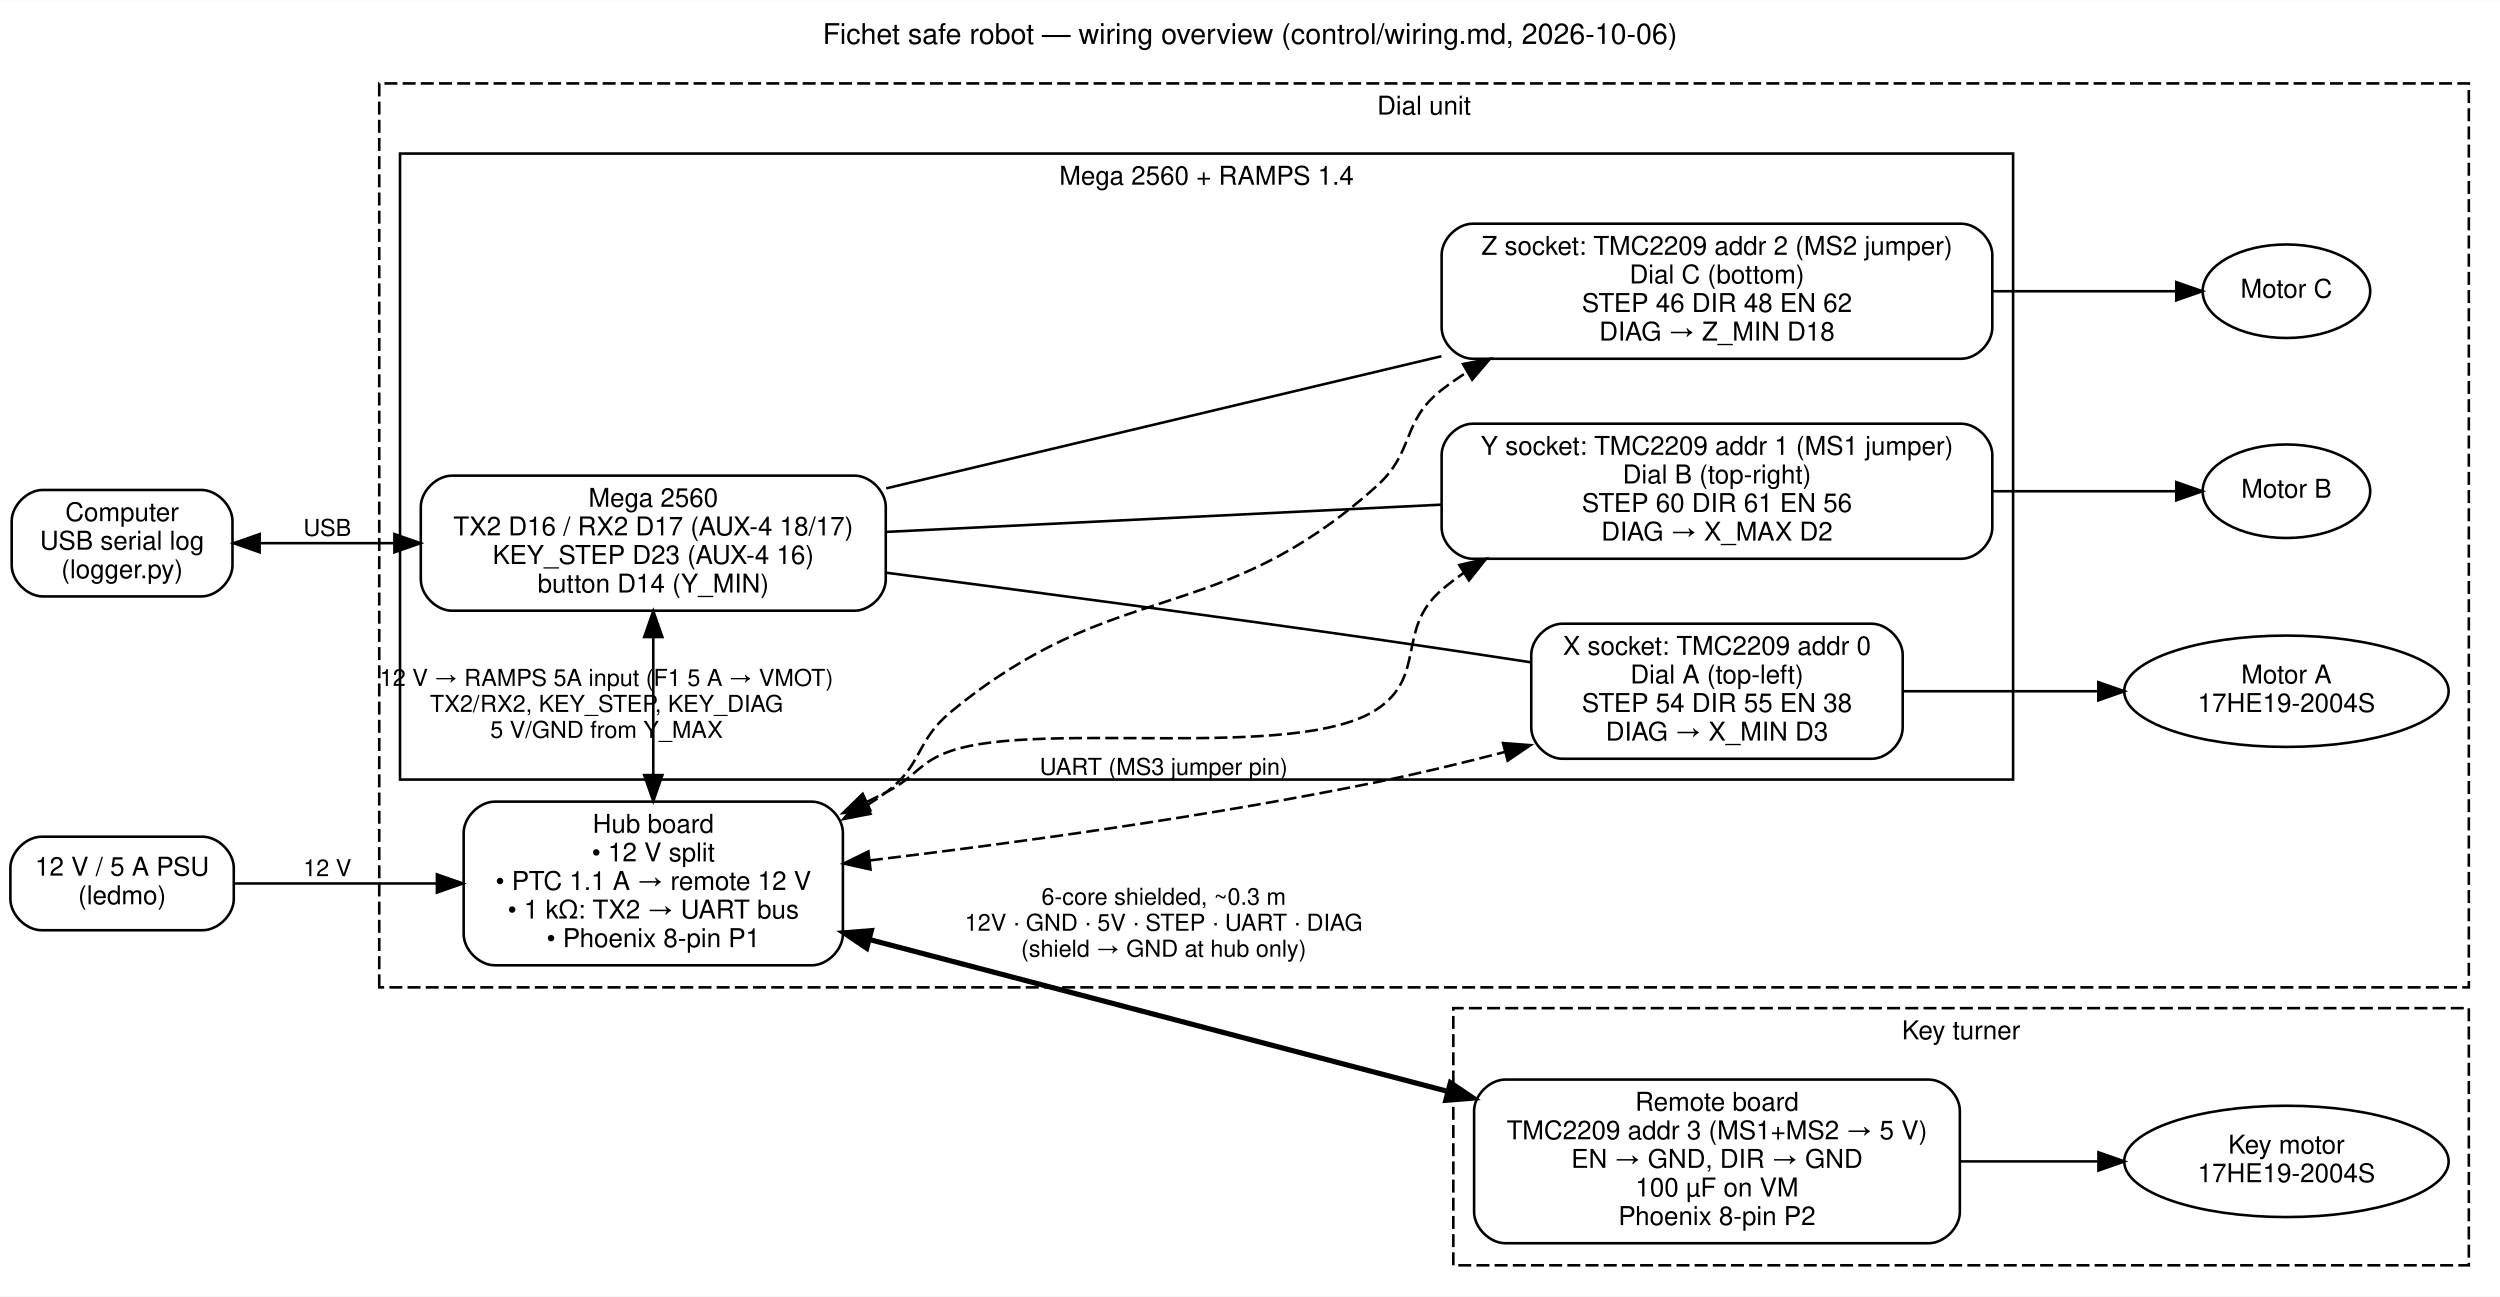
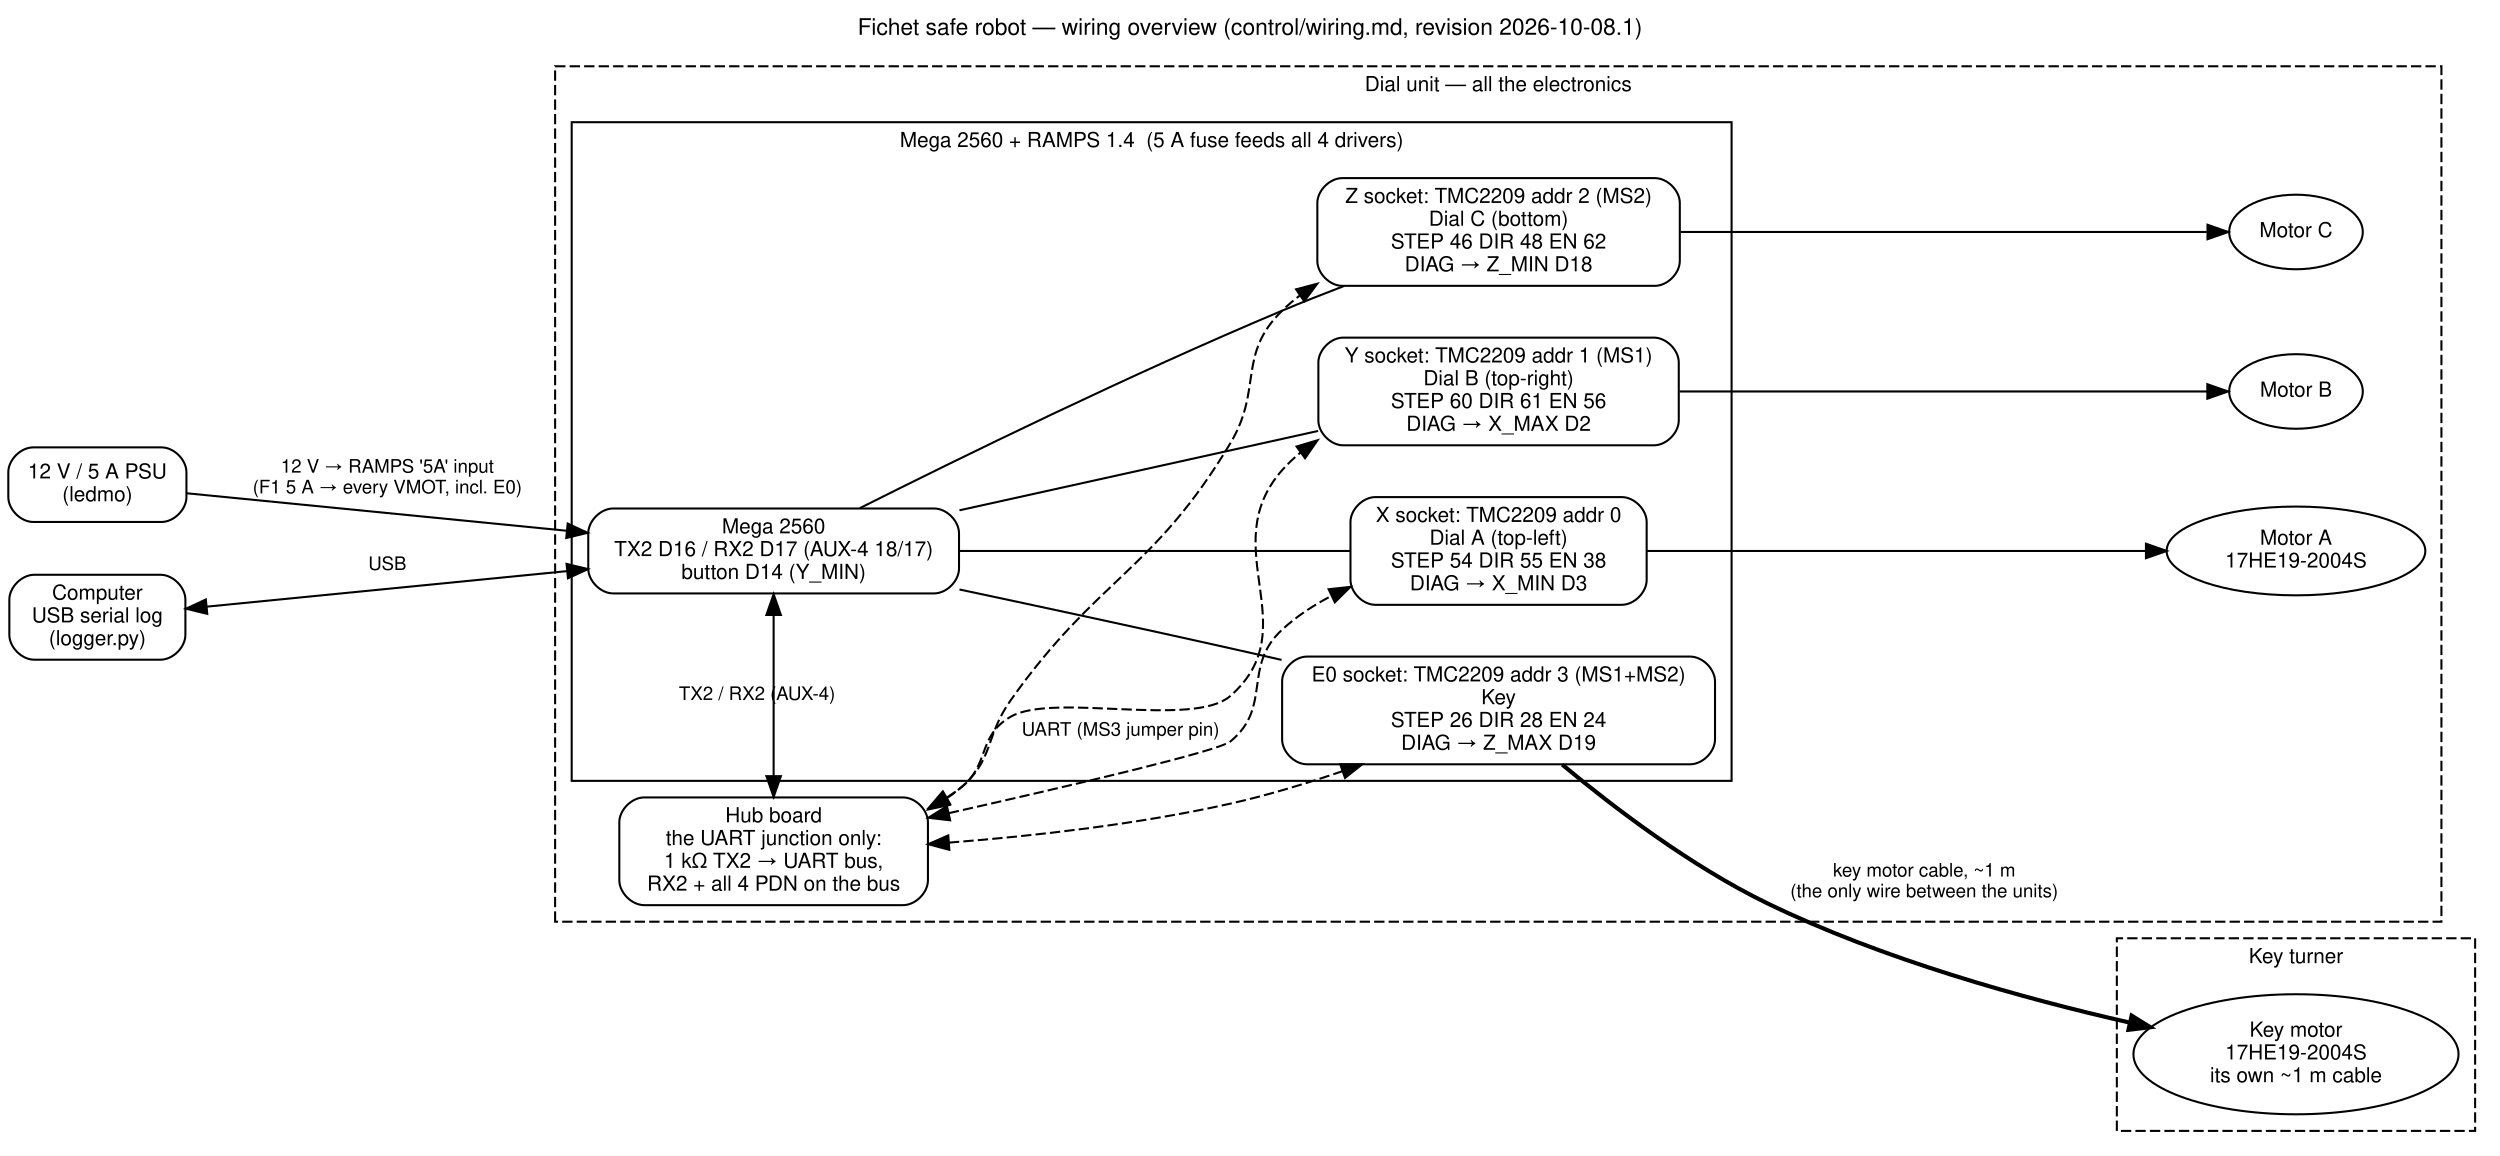
- <svg xmlns="http://www.w3.org/2000/svg" width="962pt" height="499pt" viewBox="0.00 0.00 962.45 499.00">
-   <g id="graph0" class="graph" transform="scale(1 1) rotate(0) translate(4 495)">
-     <polygon fill="white" stroke="transparent" points="-4,4 -4,-495 958.45,-495 958.45,4 -4,4" />
-     <text text-anchor="middle" x="477.23" y="-478.2" font-family="Helvetica,sans-Serif" font-size="11.00">Fichet safe robot — wiring overview (control/wiring.md, 2026-10-06)</text>
+ <svg xmlns="http://www.w3.org/2000/svg" width="1207pt" height="558pt" viewBox="0.00 0.00 1206.98 558.00">
+   <g id="graph0" class="graph" transform="scale(1 1) rotate(0) translate(4 554)">
+     <polygon fill="white" stroke="transparent" points="-4,4 -4,-554 1202.98,-554 1202.98,4 -4,4" />
+     <text text-anchor="middle" x="599.49" y="-537.2" font-family="Helvetica,sans-Serif" font-size="11.00">Fichet safe robot — wiring overview (control/wiring.md, revision 2026-10-08.1)</text>
    <g id="clust1" class="cluster">
-       <polygon fill="none" stroke="black" stroke-dasharray="5,2" points="142,-115 142,-463 946.45,-463 946.45,-115 142,-115" />
-       <text text-anchor="middle" x="544.23" y="-451" font-family="Helvetica,sans-Serif" font-size="10.00">Dial unit</text>
+       <polygon fill="none" stroke="black" stroke-dasharray="5,2" points="264,-109 264,-522 1174.71,-522 1174.71,-109 264,-109" />
+       <text text-anchor="middle" x="719.36" y="-510" font-family="Helvetica,sans-Serif" font-size="10.00">Dial unit — all the electronics</text>
    </g>
    <g id="clust2" class="cluster">
-       <polygon fill="none" stroke="black" points="150,-195 150,-436 771,-436 771,-195 150,-195" />
-       <text text-anchor="middle" x="460.5" y="-424" font-family="Helvetica,sans-Serif" font-size="10.00">Mega 2560 + RAMPS 1.4</text>
+       <polygon fill="none" stroke="black" points="272,-177 272,-495 832,-495 832,-177 272,-177" />
+       <text text-anchor="middle" x="552" y="-483" font-family="Helvetica,sans-Serif" font-size="10.00">Mega 2560 + RAMPS 1.4  (5 A fuse feeds all 4 drivers)</text>
    </g>
    <g id="clust3" class="cluster">
-       <polygon fill="none" stroke="black" stroke-dasharray="5,2" points="555.5,-8 555.5,-107 946.45,-107 946.45,-8 555.5,-8" />
-       <text text-anchor="middle" x="750.98" y="-95" font-family="Helvetica,sans-Serif" font-size="10.00">Key turner</text>
+       <polygon fill="none" stroke="black" stroke-dasharray="5,2" points="1018,-8 1018,-101 1190.98,-101 1190.98,-8 1018,-8" />
+       <text text-anchor="middle" x="1104.49" y="-89" font-family="Helvetica,sans-Serif" font-size="10.00">Key turner</text>
    </g>
    <g id="node1" class="node">
-       <path fill="none" stroke="black" d="M74,-173C74,-173 12,-173 12,-173 6,-173 0,-167 0,-161 0,-161 0,-149 0,-149 0,-143 6,-137 12,-137 12,-137 74,-137 74,-137 80,-137 86,-143 86,-149 86,-149 86,-161 86,-161 86,-167 80,-173 74,-173" />
-       <text text-anchor="middle" x="43" y="-158" font-family="Helvetica,sans-Serif" font-size="10.00">12 V / 5 A PSU</text>
-       <text text-anchor="middle" x="43" y="-147" font-family="Helvetica,sans-Serif" font-size="10.00">(ledmo)</text>
+       <path fill="none" stroke="black" d="M74,-338C74,-338 12,-338 12,-338 6,-338 0,-332 0,-326 0,-326 0,-314 0,-314 0,-308 6,-302 12,-302 12,-302 74,-302 74,-302 80,-302 86,-308 86,-314 86,-314 86,-326 86,-326 86,-332 80,-338 74,-338" />
+       <text text-anchor="middle" x="43" y="-323" font-family="Helvetica,sans-Serif" font-size="10.00">12 V / 5 A PSU</text>
+       <text text-anchor="middle" x="43" y="-312" font-family="Helvetica,sans-Serif" font-size="10.00">(ledmo)</text>
+     </g>
+     <g id="node4" class="node">
+       <path fill="none" stroke="black" d="M447,-308.5C447,-308.5 292,-308.5 292,-308.5 286,-308.5 280,-302.5 280,-296.5 280,-296.5 280,-279.5 280,-279.5 280,-273.5 286,-267.5 292,-267.5 292,-267.5 447,-267.5 447,-267.5 453,-267.5 459,-273.5 459,-279.5 459,-279.5 459,-296.5 459,-296.5 459,-302.5 453,-308.5 447,-308.5" />
+       <text text-anchor="middle" x="369.5" y="-296.5" font-family="Helvetica,sans-Serif" font-size="10.00">Mega 2560</text>
+       <text text-anchor="middle" x="369.5" y="-285.5" font-family="Helvetica,sans-Serif" font-size="10.00">TX2 D16 / RX2 D17 (AUX-4 18/17)</text>
+       <text text-anchor="middle" x="369.5" y="-274.5" font-family="Helvetica,sans-Serif" font-size="10.00">button D14 (Y_MIN)</text>
+     </g>
+     <g id="edge1" class="edge">
+       <path fill="none" stroke="black" d="M86.09,-315.85C132.31,-311.29 208.11,-303.82 269.55,-297.76" />
+       <polygon fill="black" stroke="black" points="270.07,-301.22 279.68,-296.76 269.38,-294.26 270.07,-301.22" />
+       <text text-anchor="middle" x="183" y="-325.8" font-family="Helvetica,sans-Serif" font-size="9.00">12 V → RAMPS '5A' input</text>
+       <text text-anchor="middle" x="183" y="-315.8" font-family="Helvetica,sans-Serif" font-size="9.00">(F1 5 A → every VMOT, incl. E0)</text>
+     </g>
+     <g id="node2" class="node">
+       <path fill="none" stroke="black" d="M73.5,-276.5C73.5,-276.5 12.5,-276.5 12.5,-276.5 6.5,-276.5 0.5,-270.5 0.5,-264.5 0.5,-264.5 0.5,-247.5 0.5,-247.5 0.5,-241.5 6.5,-235.5 12.5,-235.5 12.5,-235.5 73.5,-235.5 73.5,-235.5 79.5,-235.5 85.5,-241.5 85.5,-247.5 85.5,-247.5 85.5,-264.5 85.5,-264.5 85.5,-270.5 79.5,-276.5 73.5,-276.5" />
+       <text text-anchor="middle" x="43" y="-264.5" font-family="Helvetica,sans-Serif" font-size="10.00">Computer</text>
+       <text text-anchor="middle" x="43" y="-253.5" font-family="Helvetica,sans-Serif" font-size="10.00">USB serial log</text>
+       <text text-anchor="middle" x="43" y="-242.5" font-family="Helvetica,sans-Serif" font-size="10.00">(logger.py)</text>
+     </g>
+     <g id="edge2" class="edge">
+       <path fill="none" stroke="black" d="M95.9,-261.12C142.56,-265.72 212.36,-272.6 269.64,-278.25" />
+       <polygon fill="black" stroke="black" points="96.05,-257.62 85.76,-260.12 95.37,-264.58 96.05,-257.62" />
+       <polygon fill="black" stroke="black" points="269.52,-281.76 279.82,-279.25 270.21,-274.79 269.52,-281.76" />
+       <text text-anchor="middle" x="183" y="-278.8" font-family="Helvetica,sans-Serif" font-size="9.00">USB</text>
    </g>
    <g id="node3" class="node">
-       <path fill="none" stroke="black" d="M308.5,-186.5C308.5,-186.5 186.5,-186.5 186.5,-186.5 180.5,-186.5 174.5,-180.5 174.5,-174.5 174.5,-174.5 174.5,-135.5 174.5,-135.5 174.5,-129.5 180.5,-123.5 186.5,-123.5 186.5,-123.5 308.5,-123.5 308.5,-123.5 314.5,-123.5 320.5,-129.5 320.5,-135.5 320.5,-135.5 320.5,-174.5 320.5,-174.5 320.5,-180.5 314.5,-186.5 308.5,-186.5" />
-       <text text-anchor="middle" x="247.5" y="-174.5" font-family="Helvetica,sans-Serif" font-size="10.00">Hub board</text>
-       <text text-anchor="middle" x="247.5" y="-163.5" font-family="Helvetica,sans-Serif" font-size="10.00">• 12 V split</text>
-       <text text-anchor="middle" x="247.5" y="-152.5" font-family="Helvetica,sans-Serif" font-size="10.00">• PTC 1.1 A → remote 12 V</text>
-       <text text-anchor="middle" x="247.5" y="-141.5" font-family="Helvetica,sans-Serif" font-size="10.00">• 1 kΩ: TX2 → UART bus</text>
-       <text text-anchor="middle" x="247.5" y="-130.5" font-family="Helvetica,sans-Serif" font-size="10.00">• Phoenix 8-pin P1</text>
-     </g>
-     <g id="edge1" class="edge">
-       <path fill="none" stroke="black" d="M86.45,-155C108.97,-155 137.43,-155 164.09,-155" />
-       <polygon fill="black" stroke="black" points="164.2,-158.5 174.2,-155 164.2,-151.5 164.2,-158.5" />
-       <text text-anchor="middle" x="122" y="-157.8" font-family="Helvetica,sans-Serif" font-size="9.00">12 V</text>
-     </g>
-     <g id="node2" class="node">
-       <path fill="none" stroke="black" d="M73.5,-306.5C73.5,-306.5 12.5,-306.5 12.5,-306.5 6.5,-306.5 0.5,-300.5 0.5,-294.5 0.5,-294.5 0.5,-277.5 0.5,-277.5 0.5,-271.5 6.5,-265.5 12.5,-265.5 12.5,-265.5 73.5,-265.5 73.5,-265.5 79.5,-265.5 85.5,-271.5 85.5,-277.5 85.5,-277.5 85.5,-294.5 85.5,-294.5 85.5,-300.5 79.5,-306.5 73.5,-306.5" />
-       <text text-anchor="middle" x="43" y="-294.5" font-family="Helvetica,sans-Serif" font-size="10.00">Computer</text>
-       <text text-anchor="middle" x="43" y="-283.5" font-family="Helvetica,sans-Serif" font-size="10.00">USB serial log</text>
-       <text text-anchor="middle" x="43" y="-272.5" font-family="Helvetica,sans-Serif" font-size="10.00">(logger.py)</text>
-     </g>
-     <g id="node4" class="node">
-       <path fill="none" stroke="black" d="M325,-312C325,-312 170,-312 170,-312 164,-312 158,-306 158,-300 158,-300 158,-272 158,-272 158,-266 164,-260 170,-260 170,-260 325,-260 325,-260 331,-260 337,-266 337,-272 337,-272 337,-300 337,-300 337,-306 331,-312 325,-312" />
-       <text text-anchor="middle" x="247.5" y="-300" font-family="Helvetica,sans-Serif" font-size="10.00">Mega 2560</text>
-       <text text-anchor="middle" x="247.5" y="-289" font-family="Helvetica,sans-Serif" font-size="10.00">TX2 D16 / RX2 D17 (AUX-4 18/17)</text>
-       <text text-anchor="middle" x="247.5" y="-278" font-family="Helvetica,sans-Serif" font-size="10.00">KEY_STEP D23 (AUX-4 16)</text>
-       <text text-anchor="middle" x="247.5" y="-267" font-family="Helvetica,sans-Serif" font-size="10.00">button D14 (Y_MIN)</text>
-     </g>
-     <g id="edge2" class="edge">
-       <path fill="none" stroke="black" d="M96.09,-286C111.83,-286 129.67,-286 147.41,-286" />
-       <polygon fill="black" stroke="black" points="95.96,-282.5 85.96,-286 95.96,-289.5 95.96,-282.5" />
-       <polygon fill="black" stroke="black" points="147.84,-289.5 157.84,-286 147.84,-282.5 147.84,-289.5" />
-       <text text-anchor="middle" x="122" y="-288.8" font-family="Helvetica,sans-Serif" font-size="9.00">USB</text>
+       <path fill="none" stroke="black" d="M432,-169C432,-169 307,-169 307,-169 301,-169 295,-163 295,-157 295,-157 295,-129 295,-129 295,-123 301,-117 307,-117 307,-117 432,-117 432,-117 438,-117 444,-123 444,-129 444,-129 444,-157 444,-157 444,-163 438,-169 432,-169" />
+       <text text-anchor="middle" x="369.5" y="-157" font-family="Helvetica,sans-Serif" font-size="10.00">Hub board</text>
+       <text text-anchor="middle" x="369.5" y="-146" font-family="Helvetica,sans-Serif" font-size="10.00">the UART junction only:</text>
+       <text text-anchor="middle" x="369.5" y="-135" font-family="Helvetica,sans-Serif" font-size="10.00">1 kΩ TX2 → UART bus,</text>
+       <text text-anchor="middle" x="369.5" y="-124" font-family="Helvetica,sans-Serif" font-size="10.00">RX2 + all 4 PDN on the bus</text>
    </g>
    <g id="node5" class="node">
-       <path fill="none" stroke="black" d="M716.5,-255C716.5,-255 597.5,-255 597.5,-255 591.5,-255 585.5,-249 585.5,-243 585.5,-243 585.5,-215 585.5,-215 585.5,-209 591.5,-203 597.5,-203 597.5,-203 716.5,-203 716.5,-203 722.5,-203 728.5,-209 728.5,-215 728.5,-215 728.5,-243 728.5,-243 728.5,-249 722.5,-255 716.5,-255" />
-       <text text-anchor="middle" x="657" y="-243" font-family="Helvetica,sans-Serif" font-size="10.00">X socket: TMC2209 addr 0</text>
-       <text text-anchor="middle" x="657" y="-232" font-family="Helvetica,sans-Serif" font-size="10.00">Dial A (top-left)</text>
-       <text text-anchor="middle" x="657" y="-221" font-family="Helvetica,sans-Serif" font-size="10.00">STEP 54 DIR 55 EN 38</text>
-       <text text-anchor="middle" x="657" y="-210" font-family="Helvetica,sans-Serif" font-size="10.00">DIAG → X_MIN D3</text>
+       <path fill="none" stroke="black" d="M779,-314C779,-314 660,-314 660,-314 654,-314 648,-308 648,-302 648,-302 648,-274 648,-274 648,-268 654,-262 660,-262 660,-262 779,-262 779,-262 785,-262 791,-268 791,-274 791,-274 791,-302 791,-302 791,-308 785,-314 779,-314" />
+       <text text-anchor="middle" x="719.5" y="-302" font-family="Helvetica,sans-Serif" font-size="10.00">X socket: TMC2209 addr 0</text>
+       <text text-anchor="middle" x="719.5" y="-291" font-family="Helvetica,sans-Serif" font-size="10.00">Dial A (top-left)</text>
+       <text text-anchor="middle" x="719.5" y="-280" font-family="Helvetica,sans-Serif" font-size="10.00">STEP 54 DIR 55 EN 38</text>
+       <text text-anchor="middle" x="719.5" y="-269" font-family="Helvetica,sans-Serif" font-size="10.00">DIAG → X_MIN D3</text>
+     </g>
+     <g id="edge11" class="edge">
+       <path fill="none" stroke="black" stroke-dasharray="5,2" d="M454.05,-161.4C513.74,-174.84 584.46,-191.46 590,-196 610.45,-212.77 595.55,-232.08 615,-250 622,-256.45 630.19,-261.83 638.83,-266.31" />
+       <polygon fill="black" stroke="black" points="454.72,-157.96 444.19,-159.19 453.18,-164.8 454.72,-157.96" />
+       <polygon fill="black" stroke="black" points="637.45,-269.52 647.98,-270.66 640.45,-263.2 637.45,-269.52" />
+       <text text-anchor="middle" x="537" y="-198.8" font-family="Helvetica,sans-Serif" font-size="9.00">UART (MS3 jumper pin)</text>
+     </g>
+     <g id="node6" class="node">
+       <path fill="none" stroke="black" d="M794.5,-391C794.5,-391 644.5,-391 644.5,-391 638.5,-391 632.5,-385 632.5,-379 632.5,-379 632.5,-351 632.5,-351 632.5,-345 638.5,-339 644.5,-339 644.5,-339 794.5,-339 794.5,-339 800.5,-339 806.5,-345 806.5,-351 806.5,-351 806.5,-379 806.5,-379 806.5,-385 800.5,-391 794.5,-391" />
+       <text text-anchor="middle" x="719.5" y="-379" font-family="Helvetica,sans-Serif" font-size="10.00">Y socket: TMC2209 addr 1 (MS1)</text>
+       <text text-anchor="middle" x="719.5" y="-368" font-family="Helvetica,sans-Serif" font-size="10.00">Dial B (top-right)</text>
+       <text text-anchor="middle" x="719.5" y="-357" font-family="Helvetica,sans-Serif" font-size="10.00">STEP 60 DIR 61 EN 56</text>
+       <text text-anchor="middle" x="719.5" y="-346" font-family="Helvetica,sans-Serif" font-size="10.00">DIAG → X_MAX D2</text>
+     </g>
+     <g id="edge12" class="edge">
+       <path fill="none" stroke="black" stroke-dasharray="5,2" d="M453.26,-169.05C455.23,-170.31 457.15,-171.62 459,-173 474.35,-184.4 467.43,-198.46 484,-208 504.51,-219.8 572.21,-202.4 590,-218 627.38,-250.76 582.15,-289.71 615,-327 617.7,-330.06 620.67,-332.88 623.84,-335.47" />
+       <polygon fill="black" stroke="black" points="454.71,-165.85 444.3,-163.9 451.22,-171.92 454.71,-165.85" />
+       <polygon fill="black" stroke="black" points="621.96,-338.43 632.11,-341.45 626.06,-332.76 621.96,-338.43" />
+     </g>
+     <g id="node7" class="node">
+       <path fill="none" stroke="black" d="M795,-468C795,-468 644,-468 644,-468 638,-468 632,-462 632,-456 632,-456 632,-428 632,-428 632,-422 638,-416 644,-416 644,-416 795,-416 795,-416 801,-416 807,-422 807,-428 807,-428 807,-456 807,-456 807,-462 801,-468 795,-468" />
+       <text text-anchor="middle" x="719.5" y="-456" font-family="Helvetica,sans-Serif" font-size="10.00">Z socket: TMC2209 addr 2 (MS2)</text>
+       <text text-anchor="middle" x="719.5" y="-445" font-family="Helvetica,sans-Serif" font-size="10.00">Dial C (bottom)</text>
+       <text text-anchor="middle" x="719.5" y="-434" font-family="Helvetica,sans-Serif" font-size="10.00">STEP 46 DIR 48 EN 62</text>
+       <text text-anchor="middle" x="719.5" y="-423" font-family="Helvetica,sans-Serif" font-size="10.00">DIAG → Z_MIN D18</text>
+     </g>
+     <g id="edge13" class="edge">
+       <path fill="none" stroke="black" stroke-dasharray="5,2" d="M452.81,-168.4C454.95,-169.85 457.02,-171.38 459,-173 476.11,-186.99 471.21,-197.97 484,-216 525.95,-275.14 552.73,-277.81 590,-340 605.7,-366.19 593.19,-382.63 615,-404 617.69,-406.63 620.57,-409.09 623.61,-411.37" />
+       <polygon fill="black" stroke="black" points="454.59,-165.39 444.23,-163.2 450.96,-171.37 454.59,-165.39" />
+       <polygon fill="black" stroke="black" points="621.73,-414.32 631.97,-417.03 625.65,-408.53 621.73,-414.32" />
+     </g>
+     <g id="node8" class="node">
+       <path fill="none" stroke="black" d="M812,-237C812,-237 627,-237 627,-237 621,-237 615,-231 615,-225 615,-225 615,-197 615,-197 615,-191 621,-185 627,-185 627,-185 812,-185 812,-185 818,-185 824,-191 824,-197 824,-197 824,-225 824,-225 824,-231 818,-237 812,-237" />
+       <text text-anchor="middle" x="719.5" y="-225" font-family="Helvetica,sans-Serif" font-size="10.00">E0 socket: TMC2209 addr 3 (MS1+MS2)</text>
+       <text text-anchor="middle" x="719.5" y="-214" font-family="Helvetica,sans-Serif" font-size="10.00">Key</text>
+       <text text-anchor="middle" x="719.5" y="-203" font-family="Helvetica,sans-Serif" font-size="10.00">STEP 26 DIR 28 EN 24</text>
+       <text text-anchor="middle" x="719.5" y="-192" font-family="Helvetica,sans-Serif" font-size="10.00">DIAG → Z_MAX D19</text>
+     </g>
+     <g id="edge14" class="edge">
+       <path fill="none" stroke="black" stroke-dasharray="5,2" d="M454.12,-147.18C495.39,-150.4 545.7,-156.07 590,-166 607.81,-169.99 626.56,-175.67 644.07,-181.65" />
+       <polygon fill="black" stroke="black" points="454.34,-143.69 444.11,-146.43 453.82,-150.67 454.34,-143.69" />
+       <polygon fill="black" stroke="black" points="643.06,-185.01 653.65,-185 645.37,-178.4 643.06,-185.01" />
+     </g>
+     <g id="edge15" class="edge">
+       <path fill="none" stroke="black" d="M369.5,-256.97C369.5,-234.23 369.5,-203.27 369.5,-179.36" />
+       <polygon fill="black" stroke="black" points="366,-257.1 369.5,-267.1 373,-257.1 366,-257.1" />
+       <polygon fill="black" stroke="black" points="373,-179.26 369.5,-169.26 366,-179.26 373,-179.26" />
+       <text text-anchor="middle" x="361.5" y="-216.05" font-family="Helvetica,sans-Serif" font-size="9.00">TX2 / RX2 (AUX-4)</text>
+     </g>
+     <g id="edge3" class="edge">
+       <path fill="none" stroke="black" d="M459.22,-288C517.71,-288 593.3,-288 647.75,-288" />
+     </g>
+     <g id="edge4" class="edge">
+       <path fill="none" stroke="black" d="M459.22,-307.63C512.38,-319.39 579.65,-334.28 632.35,-345.94" />
+     </g>
+     <g id="edge5" class="edge">
+       <path fill="none" stroke="black" d="M411.08,-308.65C459.18,-332.8 542,-373.36 615,-404 624.62,-408.04 634.83,-412.08 644.95,-415.94" />
+     </g>
+     <g id="edge6" class="edge">
+       <path fill="none" stroke="black" d="M459.23,-269.39C499.22,-260.9 547.03,-250.62 590,-241 598.05,-239.2 606.37,-237.31 614.74,-235.4" />
+     </g>
+     <g id="node9" class="node">
+       <ellipse fill="none" stroke="black" cx="1104.49" cy="-288" rx="62.45" ry="21.43" />
+       <text text-anchor="middle" x="1104.49" y="-291" font-family="Helvetica,sans-Serif" font-size="10.00">Motor A</text>
+       <text text-anchor="middle" x="1104.49" y="-280" font-family="Helvetica,sans-Serif" font-size="10.00">17HE19-2004S</text>
+     </g>
+     <g id="edge7" class="edge">
+       <path fill="none" stroke="black" d="M791.19,-288C859.65,-288 962.93,-288 1031.74,-288" />
+       <polygon fill="black" stroke="black" points="1032.06,-291.5 1042.06,-288 1032.06,-284.5 1032.06,-291.5" />
+     </g>
+     <g id="node10" class="node">
+       <ellipse fill="none" stroke="black" cx="1104.49" cy="-365" rx="32.25" ry="18" />
+       <text text-anchor="middle" x="1104.49" y="-362.5" font-family="Helvetica,sans-Serif" font-size="10.00">Motor B</text>
+     </g>
+     <g id="edge8" class="edge">
+       <path fill="none" stroke="black" d="M806.93,-365C886.39,-365 1000.81,-365 1061.68,-365" />
+       <polygon fill="black" stroke="black" points="1061.69,-368.5 1071.69,-365 1061.69,-361.5 1061.69,-368.5" />
+     </g>
+     <g id="node11" class="node">
+       <ellipse fill="none" stroke="black" cx="1104.49" cy="-442" rx="32.25" ry="18" />
+       <text text-anchor="middle" x="1104.49" y="-439.5" font-family="Helvetica,sans-Serif" font-size="10.00">Motor C</text>
    </g>
    <g id="edge9" class="edge">
-       <path fill="none" stroke="black" stroke-dasharray="5,2" d="M330.91,-163.88C386.35,-170.51 460.93,-180.72 526,-194 542.03,-197.27 559,-201.37 575.22,-205.6" />
-       <polygon fill="black" stroke="black" points="331.13,-160.38 320.79,-162.68 330.31,-167.33 331.13,-160.38" />
-       <polygon fill="black" stroke="black" points="574.63,-209.06 585.2,-208.24 576.42,-202.3 574.63,-209.06" />
-       <text text-anchor="middle" x="444" y="-196.8" font-family="Helvetica,sans-Serif" font-size="9.00">UART (MS3 jumper pin)</text>
+       <path fill="none" stroke="black" d="M807.41,-442C886.73,-442 1000.59,-442 1061.41,-442" />
+       <polygon fill="black" stroke="black" points="1061.77,-445.5 1071.77,-442 1061.77,-438.5 1061.77,-445.5" />
    </g>
-     <g id="node6" class="node">
-       <path fill="none" stroke="black" d="M751,-332C751,-332 563,-332 563,-332 557,-332 551,-326 551,-320 551,-320 551,-292 551,-292 551,-286 557,-280 563,-280 563,-280 751,-280 751,-280 757,-280 763,-286 763,-292 763,-292 763,-320 763,-320 763,-326 757,-332 751,-332" />
-       <text text-anchor="middle" x="657" y="-320" font-family="Helvetica,sans-Serif" font-size="10.00">Y socket: TMC2209 addr 1 (MS1 jumper)</text>
-       <text text-anchor="middle" x="657" y="-309" font-family="Helvetica,sans-Serif" font-size="10.00">Dial B (top-right)</text>
-       <text text-anchor="middle" x="657" y="-298" font-family="Helvetica,sans-Serif" font-size="10.00">STEP 60 DIR 61 EN 56</text>
-       <text text-anchor="middle" x="657" y="-287" font-family="Helvetica,sans-Serif" font-size="10.00">DIAG → X_MAX D2</text>
+     <g id="node12" class="node">
+       <ellipse fill="none" stroke="black" cx="1104.49" cy="-45" rx="78.48" ry="28.98" />
+       <text text-anchor="middle" x="1104.49" y="-53.5" font-family="Helvetica,sans-Serif" font-size="10.00">Key motor</text>
+       <text text-anchor="middle" x="1104.49" y="-42.5" font-family="Helvetica,sans-Serif" font-size="10.00">17HE19-2004S</text>
+       <text text-anchor="middle" x="1104.49" y="-31.5" font-family="Helvetica,sans-Serif" font-size="10.00">its own ~1 m cable</text>
    </g>
    <g id="edge10" class="edge">
-       <path fill="none" stroke="black" stroke-dasharray="5,2" d="M329.66,-186.36C332.15,-187.56 334.6,-188.77 337,-190 348.74,-196.01 349.53,-201.68 362,-206 396.6,-217.98 495.47,-201.78 526,-222 545.4,-234.85 533.36,-252.83 551,-268 553.69,-270.31 556.53,-272.49 559.49,-274.54" />
-       <polygon fill="black" stroke="black" points="331.05,-183.15 320.51,-182.12 328.11,-189.5 331.05,-183.15" />
-       <polygon fill="black" stroke="black" points="557.79,-277.6 568.11,-279.98 561.52,-271.68 557.79,-277.6" />
-     </g>
-     <g id="node7" class="node">
-       <path fill="none" stroke="black" d="M751,-409C751,-409 563,-409 563,-409 557,-409 551,-403 551,-397 551,-397 551,-369 551,-369 551,-363 557,-357 563,-357 563,-357 751,-357 751,-357 757,-357 763,-363 763,-369 763,-369 763,-397 763,-397 763,-403 757,-409 751,-409" />
-       <text text-anchor="middle" x="657" y="-397" font-family="Helvetica,sans-Serif" font-size="10.00">Z socket: TMC2209 addr 2 (MS2 jumper)</text>
-       <text text-anchor="middle" x="657" y="-386" font-family="Helvetica,sans-Serif" font-size="10.00">Dial C (bottom)</text>
-       <text text-anchor="middle" x="657" y="-375" font-family="Helvetica,sans-Serif" font-size="10.00">STEP 46 DIR 48 EN 62</text>
-       <text text-anchor="middle" x="657" y="-364" font-family="Helvetica,sans-Serif" font-size="10.00">DIAG → Z_MIN D18</text>
-     </g>
-     <g id="edge11" class="edge">
-       <path fill="none" stroke="black" stroke-dasharray="5,2" d="M329.62,-184.99C332.16,-186.58 334.63,-188.26 337,-190 351.26,-200.49 348.35,-209.73 362,-221 425.64,-273.52 464.63,-252.84 526,-308 540.76,-321.27 535.34,-332.8 551,-345 554.14,-347.44 557.44,-349.74 560.87,-351.9" />
-       <polygon fill="black" stroke="black" points="331.13,-181.82 320.73,-179.82 327.62,-187.87 331.13,-181.82" />
-       <polygon fill="black" stroke="black" points="559.23,-354.98 569.63,-356.97 562.74,-348.93 559.23,-354.98" />
-     </g>
-     <g id="node11" class="node">
-       <path fill="none" stroke="black" d="M738.5,-79.5C738.5,-79.5 575.5,-79.5 575.5,-79.5 569.5,-79.5 563.5,-73.5 563.5,-67.5 563.5,-67.5 563.5,-28.5 563.5,-28.5 563.5,-22.5 569.5,-16.5 575.5,-16.5 575.5,-16.5 738.5,-16.5 738.5,-16.5 744.5,-16.5 750.5,-22.5 750.5,-28.5 750.5,-28.5 750.5,-67.5 750.5,-67.5 750.5,-73.5 744.5,-79.5 738.5,-79.5" />
-       <text text-anchor="middle" x="657" y="-67.5" font-family="Helvetica,sans-Serif" font-size="10.00">Remote board</text>
-       <text text-anchor="middle" x="657" y="-56.5" font-family="Helvetica,sans-Serif" font-size="10.00">TMC2209 addr 3 (MS1+MS2 → 5 V)</text>
-       <text text-anchor="middle" x="657" y="-45.5" font-family="Helvetica,sans-Serif" font-size="10.00">EN → GND, DIR → GND</text>
-       <text text-anchor="middle" x="657" y="-34.5" font-family="Helvetica,sans-Serif" font-size="10.00">100 µF on VM</text>
-       <text text-anchor="middle" x="657" y="-23.5" font-family="Helvetica,sans-Serif" font-size="10.00">Phoenix 8-pin P2</text>
-     </g>
-     <g id="edge13" class="edge">
-       <path fill="none" stroke="black" stroke-width="2" d="M330.6,-133.44C394.74,-116.6 484.25,-93.1 553.16,-75" />
-       <polygon fill="black" stroke="black" stroke-width="2" points="329.67,-130.07 320.88,-135.99 331.44,-136.84 329.67,-130.07" />
-       <polygon fill="black" stroke="black" stroke-width="2" points="554.38,-78.3 563.17,-72.38 552.61,-71.53 554.38,-78.3" />
-       <text text-anchor="middle" x="444" y="-146.8" font-family="Helvetica,sans-Serif" font-size="9.00">6-core shielded, ~0.3 m</text>
-       <text text-anchor="middle" x="444" y="-136.8" font-family="Helvetica,sans-Serif" font-size="9.00">12V · GND · 5V · STEP · UART · DIAG</text>
-       <text text-anchor="middle" x="444" y="-126.8" font-family="Helvetica,sans-Serif" font-size="9.00">(shield → GND at hub only)</text>
-     </g>
-     <g id="edge12" class="edge">
-       <path fill="none" stroke="black" d="M247.5,-249.6C247.5,-233.23 247.5,-213.81 247.5,-196.84" />
-       <polygon fill="black" stroke="black" points="244,-249.86 247.5,-259.86 251,-249.86 244,-249.86" />
-       <polygon fill="black" stroke="black" points="251,-196.71 247.5,-186.71 244,-196.71 251,-196.71" />
-       <text text-anchor="middle" x="229.5" y="-231.05" font-family="Helvetica,sans-Serif" font-size="9.00">12 V → RAMPS 5A input (F1 5 A → VMOT)</text>
-       <text text-anchor="middle" x="229.5" y="-221.05" font-family="Helvetica,sans-Serif" font-size="9.00">TX2/RX2, KEY_STEP, KEY_DIAG</text>
-       <text text-anchor="middle" x="229.5" y="-211.05" font-family="Helvetica,sans-Serif" font-size="9.00">5 V/GND from Y_MAX</text>
-     </g>
-     <g id="edge3" class="edge">
-       <path fill="none" stroke="black" d="M337.29,-274.62C391.79,-267.53 462.98,-258.05 526,-249 545.21,-246.24 566,-243.11 585.2,-240.16" />
-     </g>
-     <g id="edge4" class="edge">
-       <path fill="none" stroke="black" d="M337.17,-290.35C400.04,-293.44 484.65,-297.59 550.91,-300.84" />
-     </g>
-     <g id="edge5" class="edge">
-       <path fill="none" stroke="black" d="M337.17,-307.11C400.04,-322.07 484.65,-342.21 550.91,-357.98" />
-     </g>
-     <g id="node8" class="node">
-       <ellipse fill="none" stroke="black" cx="876.23" cy="-229" rx="62.45" ry="21.43" />
-       <text text-anchor="middle" x="876.23" y="-232" font-family="Helvetica,sans-Serif" font-size="10.00">Motor A</text>
-       <text text-anchor="middle" x="876.23" y="-221" font-family="Helvetica,sans-Serif" font-size="10.00">17HE19-2004S</text>
-     </g>
-     <g id="edge6" class="edge">
-       <path fill="none" stroke="black" d="M728.53,-229C752.59,-229 779.51,-229 803.66,-229" />
-       <polygon fill="black" stroke="black" points="803.82,-232.5 813.82,-229 803.82,-225.5 803.82,-232.5" />
-     </g>
-     <g id="node9" class="node">
-       <ellipse fill="none" stroke="black" cx="876.23" cy="-306" rx="32.25" ry="18" />
-       <text text-anchor="middle" x="876.23" y="-303.5" font-family="Helvetica,sans-Serif" font-size="10.00">Motor B</text>
-     </g>
-     <g id="edge7" class="edge">
-       <path fill="none" stroke="black" d="M763.11,-306C788.2,-306 813.53,-306 833.75,-306" />
-       <polygon fill="black" stroke="black" points="833.83,-309.5 843.83,-306 833.83,-302.5 833.83,-309.5" />
-     </g>
-     <g id="node10" class="node">
-       <ellipse fill="none" stroke="black" cx="876.23" cy="-383" rx="32.25" ry="18" />
-       <text text-anchor="middle" x="876.23" y="-380.5" font-family="Helvetica,sans-Serif" font-size="10.00">Motor C</text>
-     </g>
-     <g id="edge8" class="edge">
-       <path fill="none" stroke="black" d="M763.11,-383C788.2,-383 813.53,-383 833.75,-383" />
-       <polygon fill="black" stroke="black" points="833.83,-386.5 843.83,-383 833.83,-379.5 833.83,-386.5" />
-     </g>
-     <g id="node12" class="node">
-       <ellipse fill="none" stroke="black" cx="876.23" cy="-48" rx="62.45" ry="21.43" />
-       <text text-anchor="middle" x="876.23" y="-51" font-family="Helvetica,sans-Serif" font-size="10.00">Key motor</text>
-       <text text-anchor="middle" x="876.23" y="-40" font-family="Helvetica,sans-Serif" font-size="10.00">17HE19-2004S</text>
-     </g>
-     <g id="edge14" class="edge">
-       <path fill="none" stroke="black" d="M750.75,-48C768.42,-48 786.66,-48 803.55,-48" />
-       <polygon fill="black" stroke="black" points="803.87,-51.5 813.87,-48 803.87,-44.5 803.87,-51.5" />
+       <path fill="none" stroke="black" stroke-width="2" d="M750.25,-184.83C775.13,-164.13 812.35,-135.83 849,-118 904.91,-90.79 972.8,-71.95 1024.39,-60.24" />
+       <polygon fill="black" stroke="black" stroke-width="2" points="1025.15,-63.65 1034.15,-58.06 1023.63,-56.82 1025.15,-63.65" />
+       <text text-anchor="middle" x="925" y="-130.8" font-family="Helvetica,sans-Serif" font-size="9.00">key motor cable, ~1 m</text>
+       <text text-anchor="middle" x="925" y="-120.8" font-family="Helvetica,sans-Serif" font-size="9.00">(the only wire between the units)</text>
    </g>
  </g>
</svg>
